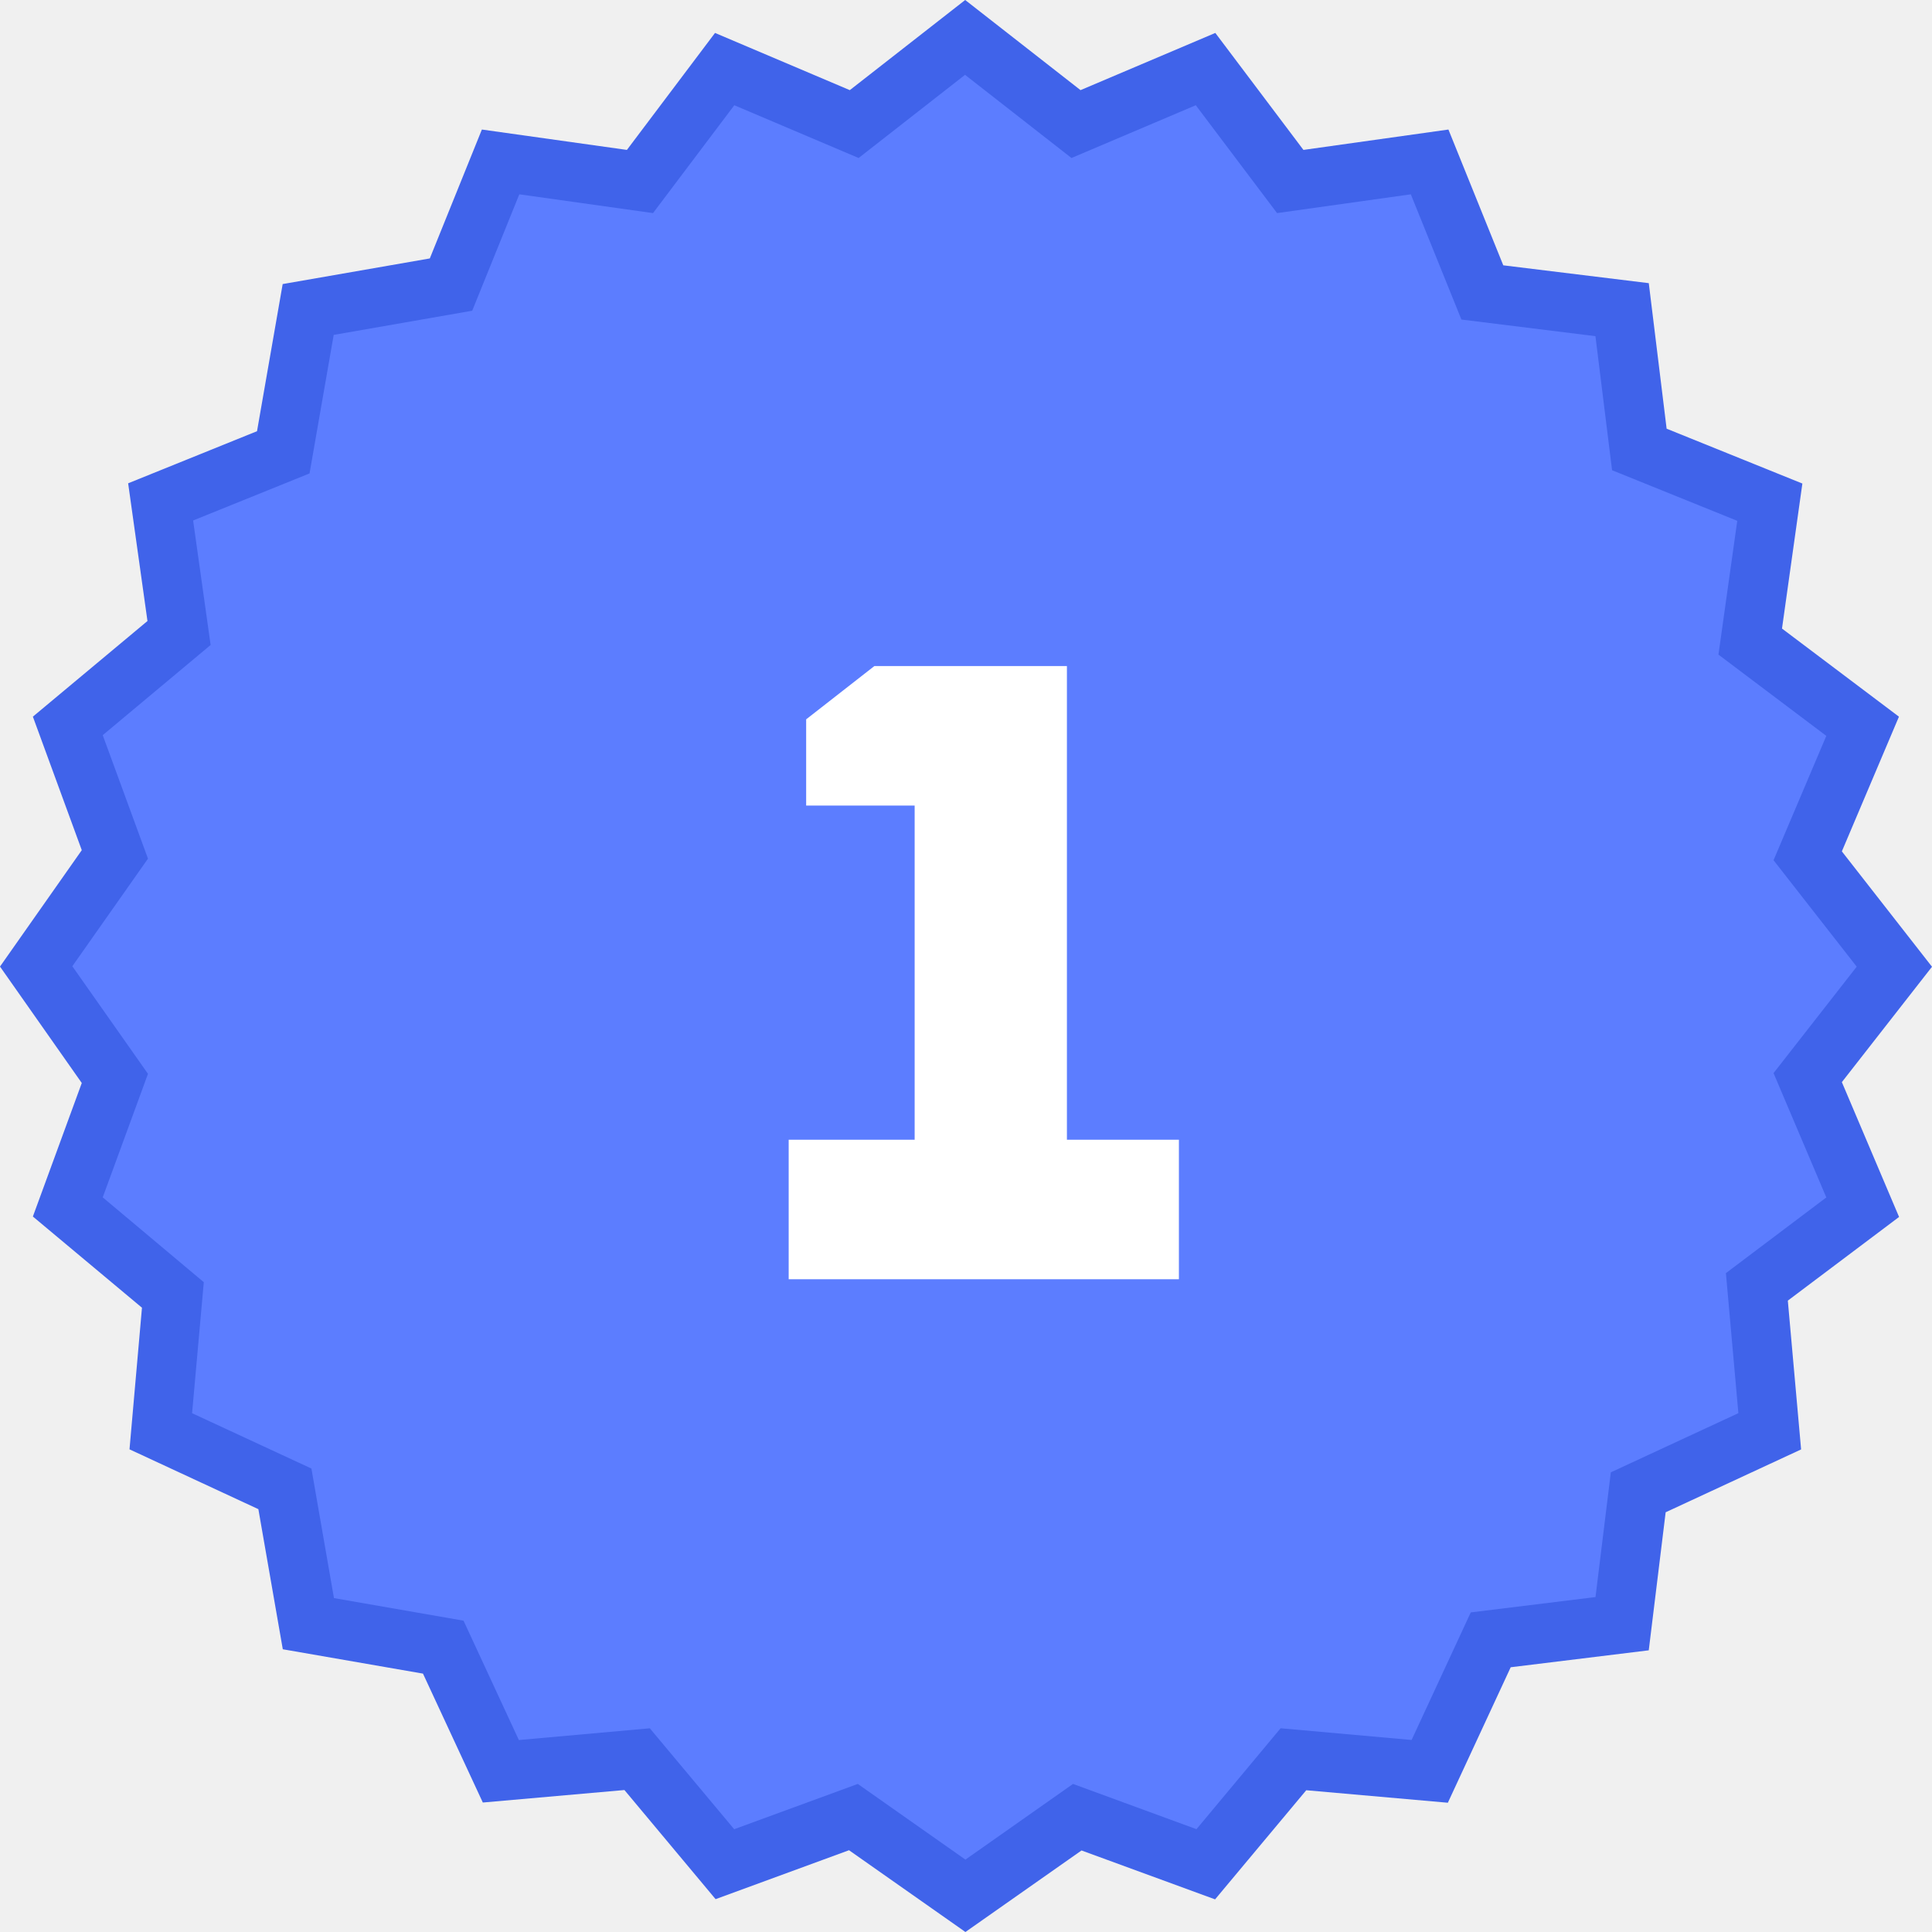
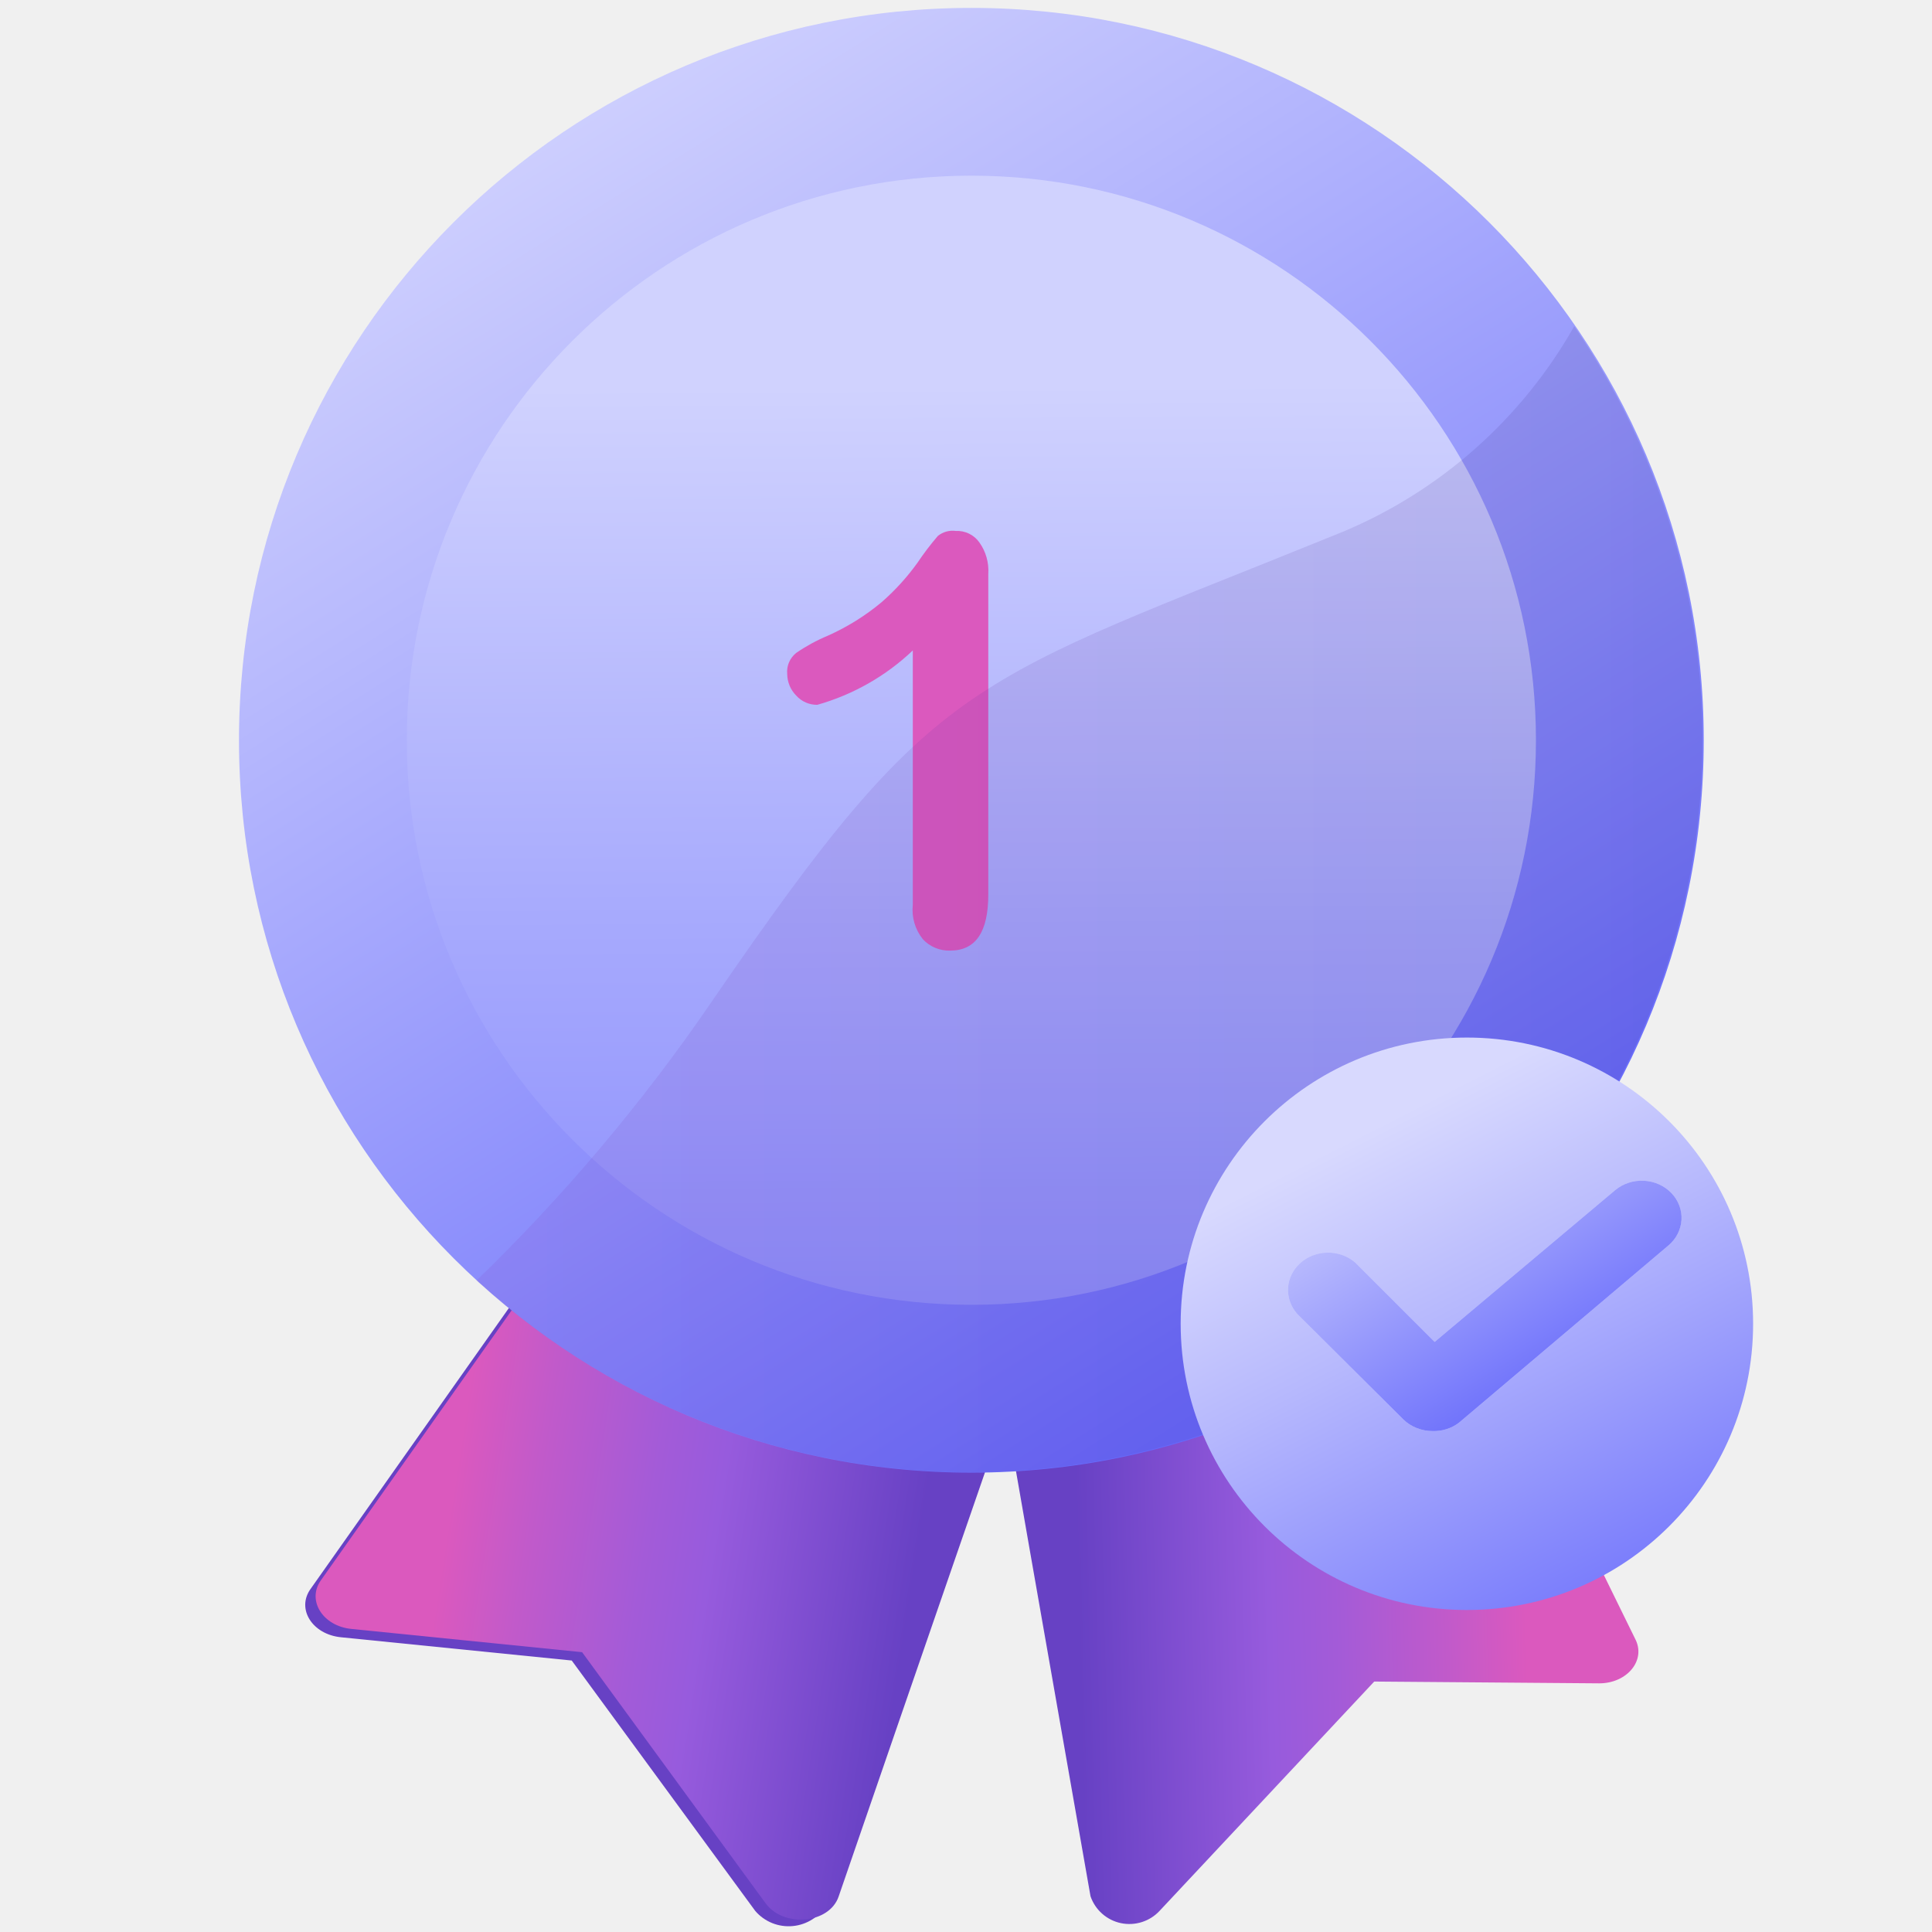
- <svg xmlns="http://www.w3.org/2000/svg" width="64" height="64" viewBox="0 0 64 64" fill="none">
-   <path d="M59.884 35.701L62.755 32.027L59.884 28.353L61.711 24.064L57.992 21.258L58.641 16.641L54.319 14.895L53.75 10.267L49.123 9.698L47.376 5.376L42.76 6.024L39.95 2.301L35.659 4.123L31.986 1.253L28.313 4.123L24.016 2.301L21.21 6.02L16.594 5.371L14.951 9.437L10.22 10.264L9.394 14.995L5.328 16.639L5.938 20.982L2.255 24.064L3.814 28.322L1.207 32.031L3.814 35.74L2.255 39.998L5.734 42.906L5.331 47.421L9.443 49.329L10.221 53.796L14.688 54.574L16.595 58.687L21.11 58.283L24.017 61.763L28.274 60.203L31.983 62.811L35.692 60.203L39.949 61.763L42.856 58.283L47.371 58.687L49.391 54.33L53.743 53.796L54.278 49.443L58.634 47.422L58.205 42.639L61.708 39.999L59.884 35.701Z" fill="#5C7DFF" />
-   <path d="M31.981 64L28.125 61.291L23.705 62.912L20.685 59.297L15.994 59.711L14.012 55.441L9.368 54.634L8.559 49.993L4.29 48.011L4.703 43.32L1.089 40.299L2.709 35.876L0 32.019L2.709 28.163L1.089 23.74L4.885 20.572L4.245 16.01L8.514 14.284L9.364 9.41L14.238 8.561L15.963 4.291L20.767 4.966L23.686 1.091L28.151 2.986L31.973 0L35.794 2.986L40.259 1.091L43.178 4.966L47.981 4.291L49.798 8.789L54.618 9.38L55.209 14.201L59.706 16.018L59.031 20.822L62.905 23.741L61.014 28.203L64 32.025L61.014 35.847L62.909 40.313L59.224 43.085L59.664 48.014L55.177 50.096L54.617 54.669L50.044 55.23L47.962 59.718L43.271 59.304L40.251 62.919L35.827 61.299L31.981 64ZM28.416 59.095L31.981 61.602L35.545 59.095L39.635 60.594L42.422 57.251L46.761 57.639L48.721 53.413L52.853 52.905L53.361 48.773L57.586 46.813L57.173 42.174L60.499 39.667L58.751 35.548L61.506 32.022L58.751 28.496L60.499 24.377L56.926 21.685L57.549 17.253L53.402 15.577L52.851 11.136L48.411 10.585L46.735 6.437L42.304 7.059L39.612 3.486L35.494 5.234L31.968 2.479L28.443 5.234L24.325 3.486L21.632 7.059L17.203 6.437L15.643 10.293L11.054 11.094L10.254 15.683L6.397 17.242L6.977 21.366L3.403 24.353L4.902 28.444L2.396 32.008L4.902 35.572L3.403 39.664L6.751 42.474L6.363 46.814L10.316 48.647L11.063 52.939L15.355 53.687L17.188 57.641L21.526 57.252L24.321 60.595L28.416 59.095Z" fill="#4063EA" />
-   <path d="M26.126 42.377V37.755H30.299V26.685H26.705V23.829L28.966 22.063H35.343V37.755H39.053V42.377H26.126Z" fill="white" />
+ <svg xmlns="http://www.w3.org/2000/svg" width="54" height="54" viewBox="0 0 54 54" fill="none">
+   <path d="M27.1 33.69C28.22 40.117 29.346 46.553 30.48 53C30.544 53.188 30.656 53.356 30.805 53.488C30.954 53.62 31.134 53.711 31.328 53.752C31.523 53.793 31.725 53.783 31.914 53.723C32.104 53.663 32.274 53.556 32.41 53.41L38.41 47L44.7 47.05C45.48 47.05 46.02 46.4 45.7 45.8L38.44 31L27.1 33.69Z" fill="url(#paint0_linear_7462_153920)" />
+   <path d="M29.58 34.482L23.11 53.222C23.012 53.392 22.874 53.537 22.709 53.644C22.544 53.75 22.355 53.816 22.159 53.834C21.963 53.853 21.765 53.824 21.583 53.751C21.4 53.677 21.238 53.561 21.11 53.412L15.98 46.412L9.53 45.762C8.73 45.682 8.28 44.972 8.68 44.412L18.43 30.602L29.58 34.482Z" fill="url(#paint1_linear_7462_153920)" />
+   <path d="M29.91 34.269C27.75 40.519 25.59 46.759 23.44 53.009C23.18 53.769 21.91 53.889 21.4 53.199C19.69 50.859 17.98 48.519 16.27 46.179C14.12 45.959 11.97 45.749 9.82 45.529C9.02 45.449 8.57 44.729 8.97 44.169C12.22 39.569 15.47 34.969 18.72 30.369C25.37 32.689 23.25 31.949 29.91 34.269Z" fill="url(#paint2_linear_7462_153920)" />
+   <path d="M27.15 41.161C38.455 41.161 47.62 31.996 47.62 20.691C47.62 9.385 38.455 0.221 27.15 0.221C15.844 0.221 6.68 9.385 6.68 20.691C6.68 31.996 15.844 41.161 27.15 41.161Z" fill="url(#paint3_linear_7462_153920)" />
+   <path d="M27.15 36.47C35.865 36.47 42.93 29.405 42.93 20.69C42.93 11.975 35.865 4.91 27.15 4.91C18.435 4.91 11.37 11.975 11.37 20.69C11.37 29.405 18.435 36.47 27.15 36.47Z" fill="url(#paint4_linear_7462_153920)" />
+   <path d="M25.513 25.29V18.18C24.76 18.896 23.843 19.417 22.843 19.7C22.732 19.701 22.622 19.679 22.52 19.634C22.418 19.589 22.327 19.523 22.253 19.44C22.095 19.281 22.005 19.065 22.003 18.84C21.992 18.729 22.009 18.616 22.053 18.513C22.097 18.41 22.166 18.32 22.253 18.25C22.529 18.06 22.824 17.899 23.133 17.77C23.677 17.528 24.186 17.212 24.643 16.83C25.017 16.503 25.353 16.134 25.643 15.73C25.818 15.469 26.008 15.219 26.213 14.98C26.282 14.924 26.363 14.882 26.449 14.858C26.535 14.834 26.625 14.828 26.713 14.84C26.841 14.834 26.969 14.859 27.084 14.915C27.2 14.971 27.299 15.056 27.373 15.16C27.556 15.416 27.644 15.727 27.623 16.04V25C27.623 26.05 27.273 26.57 26.553 26.57C26.411 26.574 26.27 26.547 26.139 26.492C26.008 26.437 25.89 26.355 25.793 26.25C25.577 25.98 25.476 25.635 25.513 25.29Z" fill="url(#paint5_linear_7462_153920)" />
+   <path opacity="0.12" d="M43.999 9.121C42.541 11.697 40.269 13.716 37.539 14.861C26.999 19.151 26.239 18.741 19.889 28.001C17.967 30.812 15.766 33.422 13.319 35.791C17.025 39.179 21.848 41.086 26.869 41.149C31.889 41.212 36.758 39.426 40.547 36.132C44.337 32.837 46.783 28.265 47.419 23.284C48.056 18.303 46.839 13.262 43.999 9.121Z" fill="url(#paint6_linear_7462_153920)" />
+   <path d="M41 45C45.418 45 49 41.418 49 37C49 32.582 45.418 29 41 29C36.582 29 33 32.582 33 37C33 41.418 36.582 45 41 45Z" fill="url(#paint7_linear_7462_153920)" />
+   <path d="M40.039 39.999C39.887 39.999 39.736 39.97 39.596 39.914C39.456 39.858 39.329 39.777 39.224 39.674L36.259 36.725C36.078 36.522 35.986 36.261 36.002 35.996C36.018 35.732 36.141 35.483 36.347 35.3C36.552 35.117 36.824 35.014 37.108 35.011C37.391 35.008 37.666 35.106 37.875 35.285L40.099 37.507L45.146 33.264C45.366 33.081 45.655 32.986 45.95 33.002C46.245 33.017 46.521 33.142 46.717 33.347C46.914 33.553 47.015 33.823 46.998 34.098C46.981 34.373 46.849 34.631 46.628 34.815L40.78 39.764C40.572 39.924 40.309 40.008 40.039 39.999Z" fill="url(#paint8_linear_7462_153920)" />
+   <path d="M40.039 39.999C39.887 39.999 39.736 39.97 39.596 39.914C39.456 39.858 39.329 39.777 39.224 39.674L36.259 36.725C36.078 36.522 35.986 36.261 36.002 35.996C36.018 35.732 36.141 35.483 36.347 35.3C36.552 35.117 36.824 35.014 37.108 35.011C37.391 35.008 37.666 35.106 37.875 35.285L40.099 37.507L45.146 33.264C45.366 33.081 45.655 32.986 45.95 33.002C46.245 33.017 46.521 33.142 46.717 33.347C46.914 33.553 47.015 33.823 46.998 34.098C46.981 34.373 46.849 34.631 46.628 34.815L40.78 39.764C40.572 39.924 40.309 40.008 40.039 39.999Z" fill="url(#paint9_linear_7462_153920)" />
+   <defs>
+     <linearGradient id="paint0_linear_7462_153920" x1="27.32" y1="42.575" x2="45.704" y2="42.123" gradientUnits="userSpaceOnUse">
+       <stop offset="0.15" stop-color="#6741C4" />
+       <stop offset="0.44" stop-color="#975BDD" />
+       <stop offset="0.54" stop-color="#A35BD8" />
+       <stop offset="0.71" stop-color="#C15ACA" />
+       <stop offset="0.83" stop-color="#DB59BE" />
+     </linearGradient>
+     <linearGradient id="paint1_linear_7462_153920" x1="-8653.41" y1="353.406" x2="-9053.48" y2="292.788" gradientUnits="userSpaceOnUse">
+       <stop offset="0.15" stop-color="#6741C4" />
+       <stop offset="0.44" stop-color="#975BDD" />
+       <stop offset="0.54" stop-color="#A35BD8" />
+       <stop offset="0.71" stop-color="#C15ACA" />
+       <stop offset="0.83" stop-color="#DB59BE" />
+     </linearGradient>
+     <linearGradient id="paint2_linear_7462_153920" x1="28.524" y1="43.263" x2="9.486" y2="40.311" gradientUnits="userSpaceOnUse">
+       <stop offset="0.146" stop-color="#6741C4" />
+       <stop offset="0.442" stop-color="#975BDD" />
+       <stop offset="0.537" stop-color="#A35BD8" />
+       <stop offset="0.707" stop-color="#C15ACA" />
+       <stop offset="0.826" stop-color="#DB59BE" />
+     </linearGradient>
+     <linearGradient id="paint3_linear_7462_153920" x1="42.31" y1="44.801" x2="12.21" y2="-3.059" gradientUnits="userSpaceOnUse">
+       <stop offset="0.16" stop-color="#6669FB" />
+       <stop offset="0.7" stop-color="#B6B8FD" />
+       <stop offset="0.95" stop-color="#D8D9FE" />
+     </linearGradient>
+     <linearGradient id="paint4_linear_7462_153920" x1="27.46" y1="72.22" x2="27.01" y2="-1.83" gradientUnits="userSpaceOnUse">
+       <stop offset="0.15" stop-color="#6669FB" />
+       <stop offset="0.26" stop-color="#6E71FB" />
+       <stop offset="0.43" stop-color="#8486FC" />
+       <stop offset="0.63" stop-color="#A7AAFD" />
+       <stop offset="0.83" stop-color="#D0D2FE" />
+     </linearGradient>
+     <linearGradient id="paint5_linear_7462_153920" x1="182.403" y1="426.903" x2="51.428" y2="271.296" gradientUnits="userSpaceOnUse">
+       <stop offset="0.15" stop-color="#6741C4" />
+       <stop offset="0.44" stop-color="#975BDD" />
+       <stop offset="0.54" stop-color="#A35BD8" />
+       <stop offset="0.71" stop-color="#C15ACA" />
+       <stop offset="0.83" stop-color="#DB59BE" />
+     </linearGradient>
+     <linearGradient id="paint6_linear_7462_153920" x1="13.319" y1="25.141" x2="47.619" y2="25.141" gradientUnits="userSpaceOnUse">
+       <stop stop-color="#8134BC" />
+       <stop offset="1" stop-color="#21136E" />
+     </linearGradient>
+     <linearGradient id="paint7_linear_7462_153920" x1="46.061" y1="46.945" x2="36.646" y2="28.44" gradientUnits="userSpaceOnUse">
+       <stop stop-color="#6669FB" />
+       <stop offset="0.56" stop-color="#B6B8FD" />
+       <stop offset="0.83" stop-color="#D8D9FE" />
+     </linearGradient>
+     <linearGradient id="paint8_linear_7462_153920" x1="550.91" y1="353.04" x2="497.535" y2="224.629" gradientUnits="userSpaceOnUse">
+       <stop stop-color="#6669FB" />
+       <stop offset="0.56" stop-color="#B6B8FD" />
+       <stop offset="0.83" stop-color="#D8D9FE" />
+     </linearGradient>
+     <linearGradient id="paint9_linear_7462_153920" x1="44.171" y1="38.875" x2="37.541" y2="28.081" gradientUnits="userSpaceOnUse">
+       <stop stop-color="#6669FB" />
+       <stop offset="0.562" stop-color="#B6B8FD" />
+       <stop offset="0.835" stop-color="#D8D9FE" />
+     </linearGradient>
+   </defs>
</svg>
